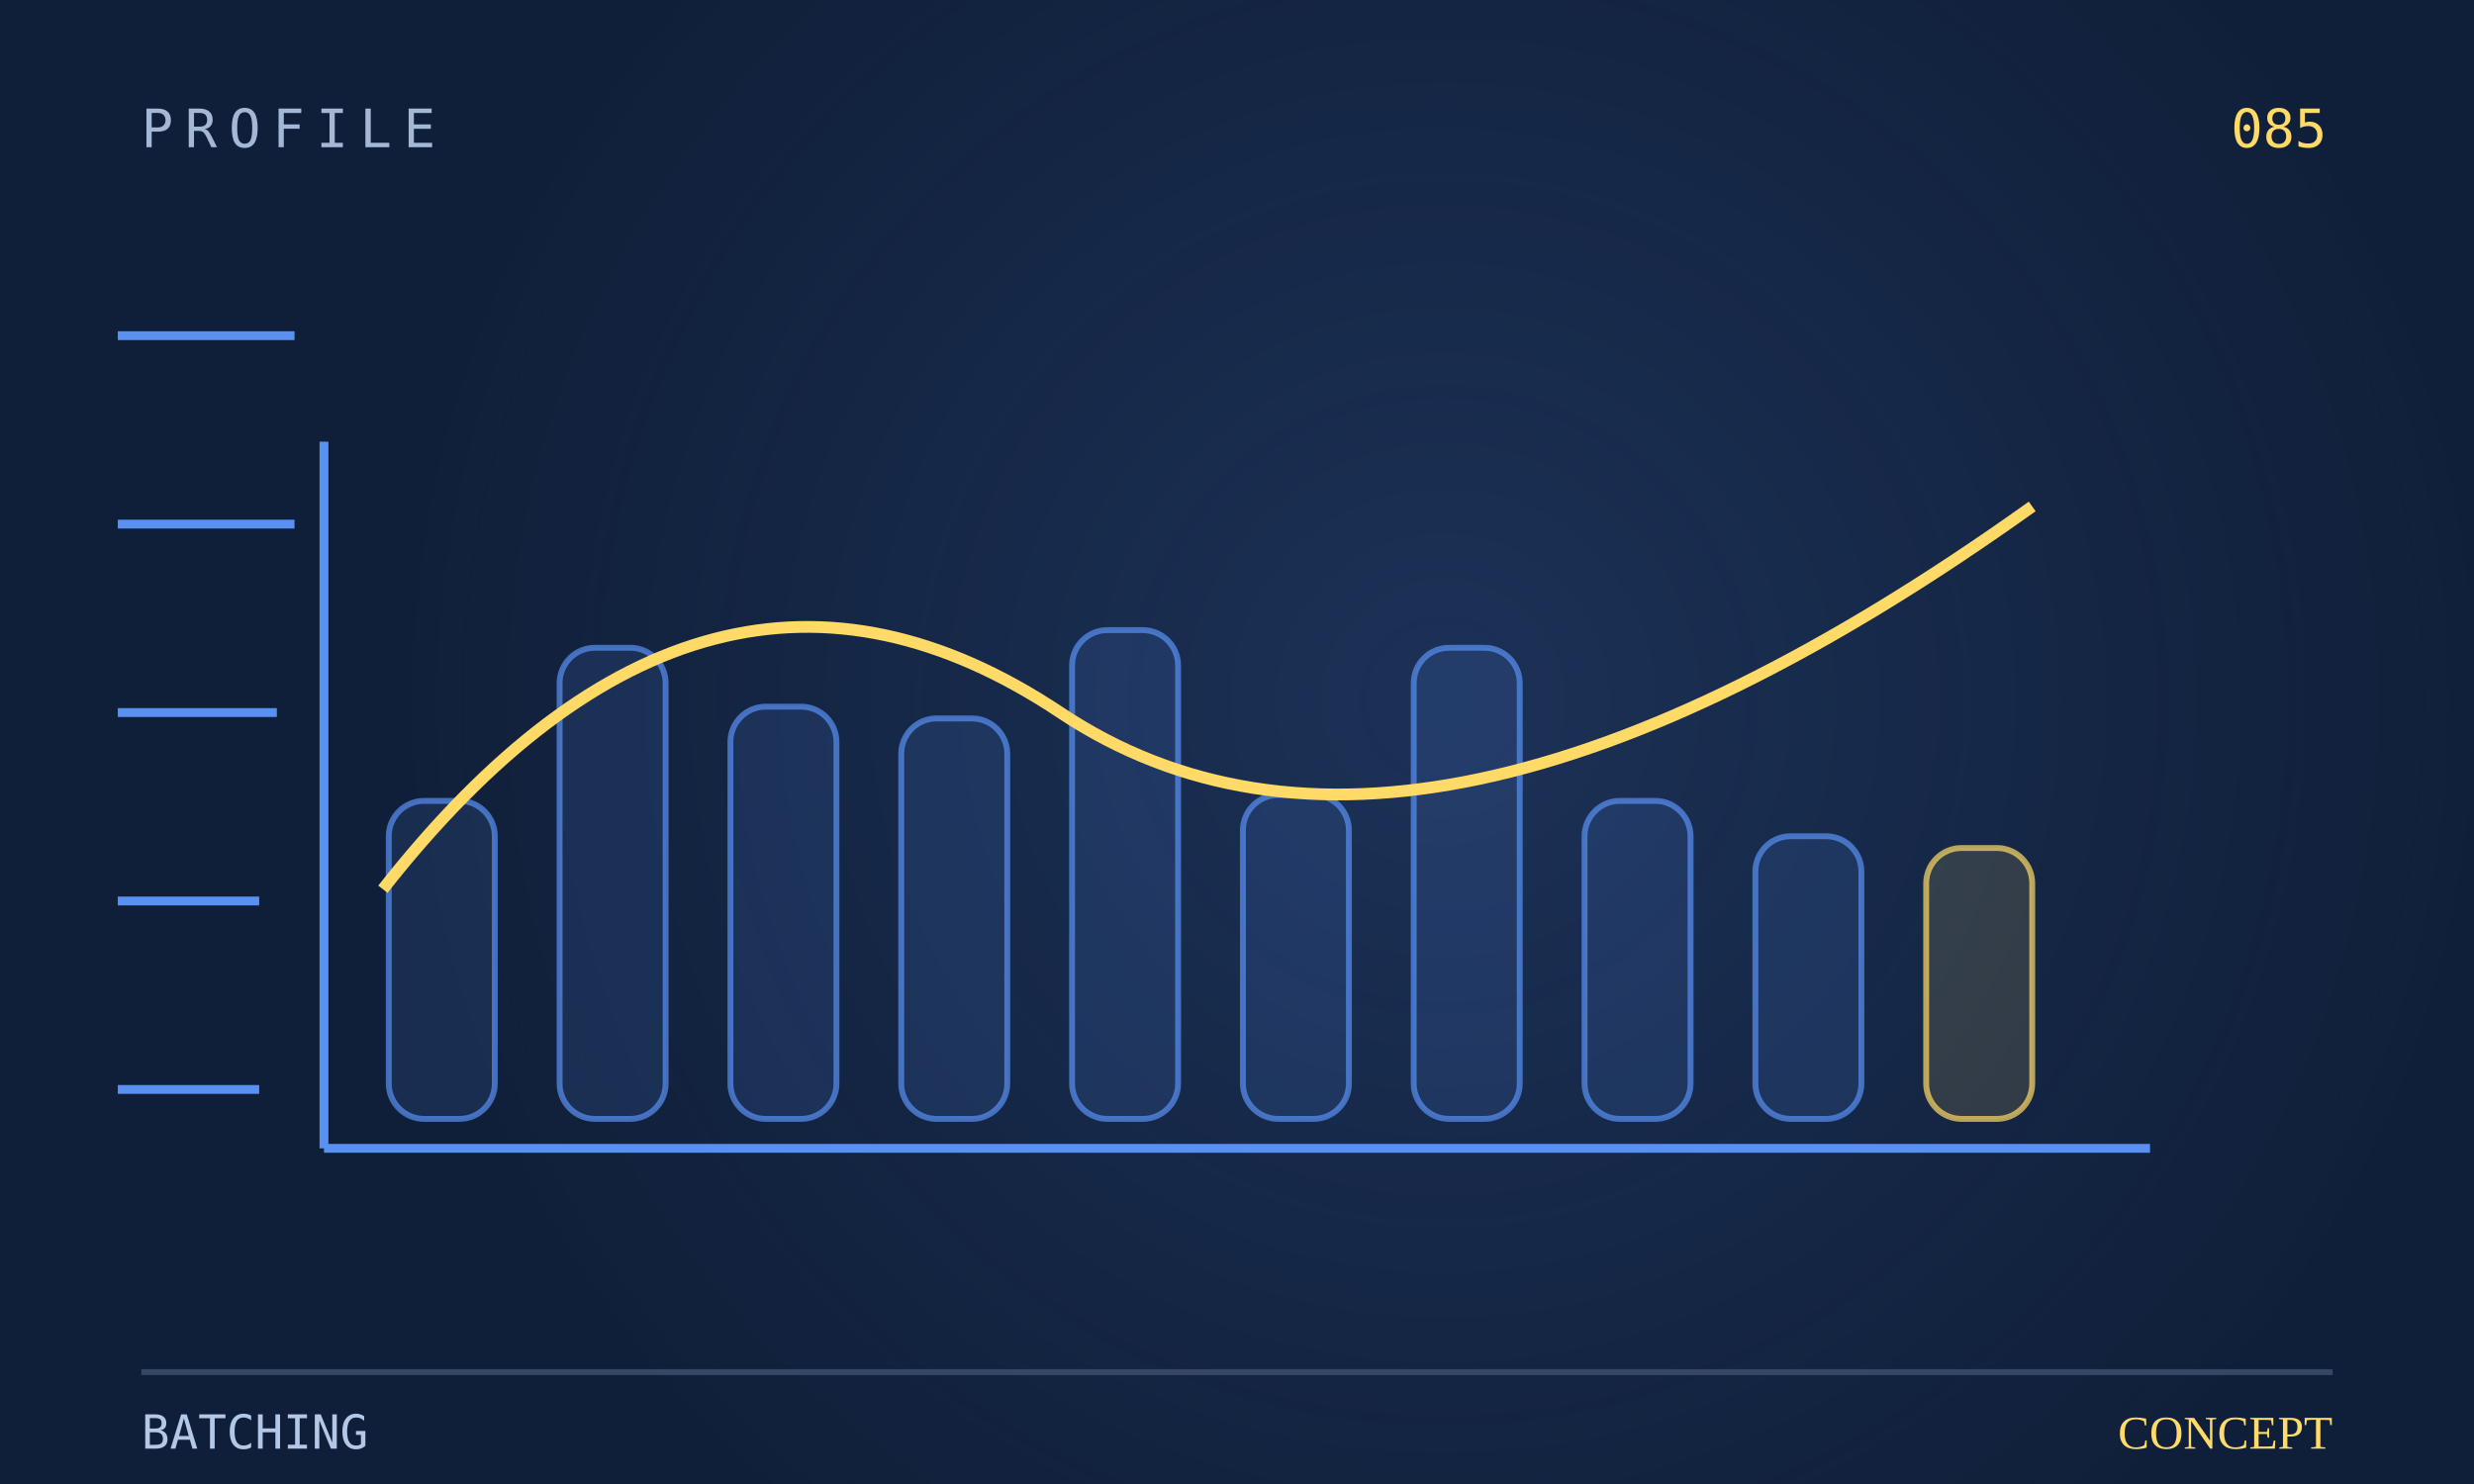
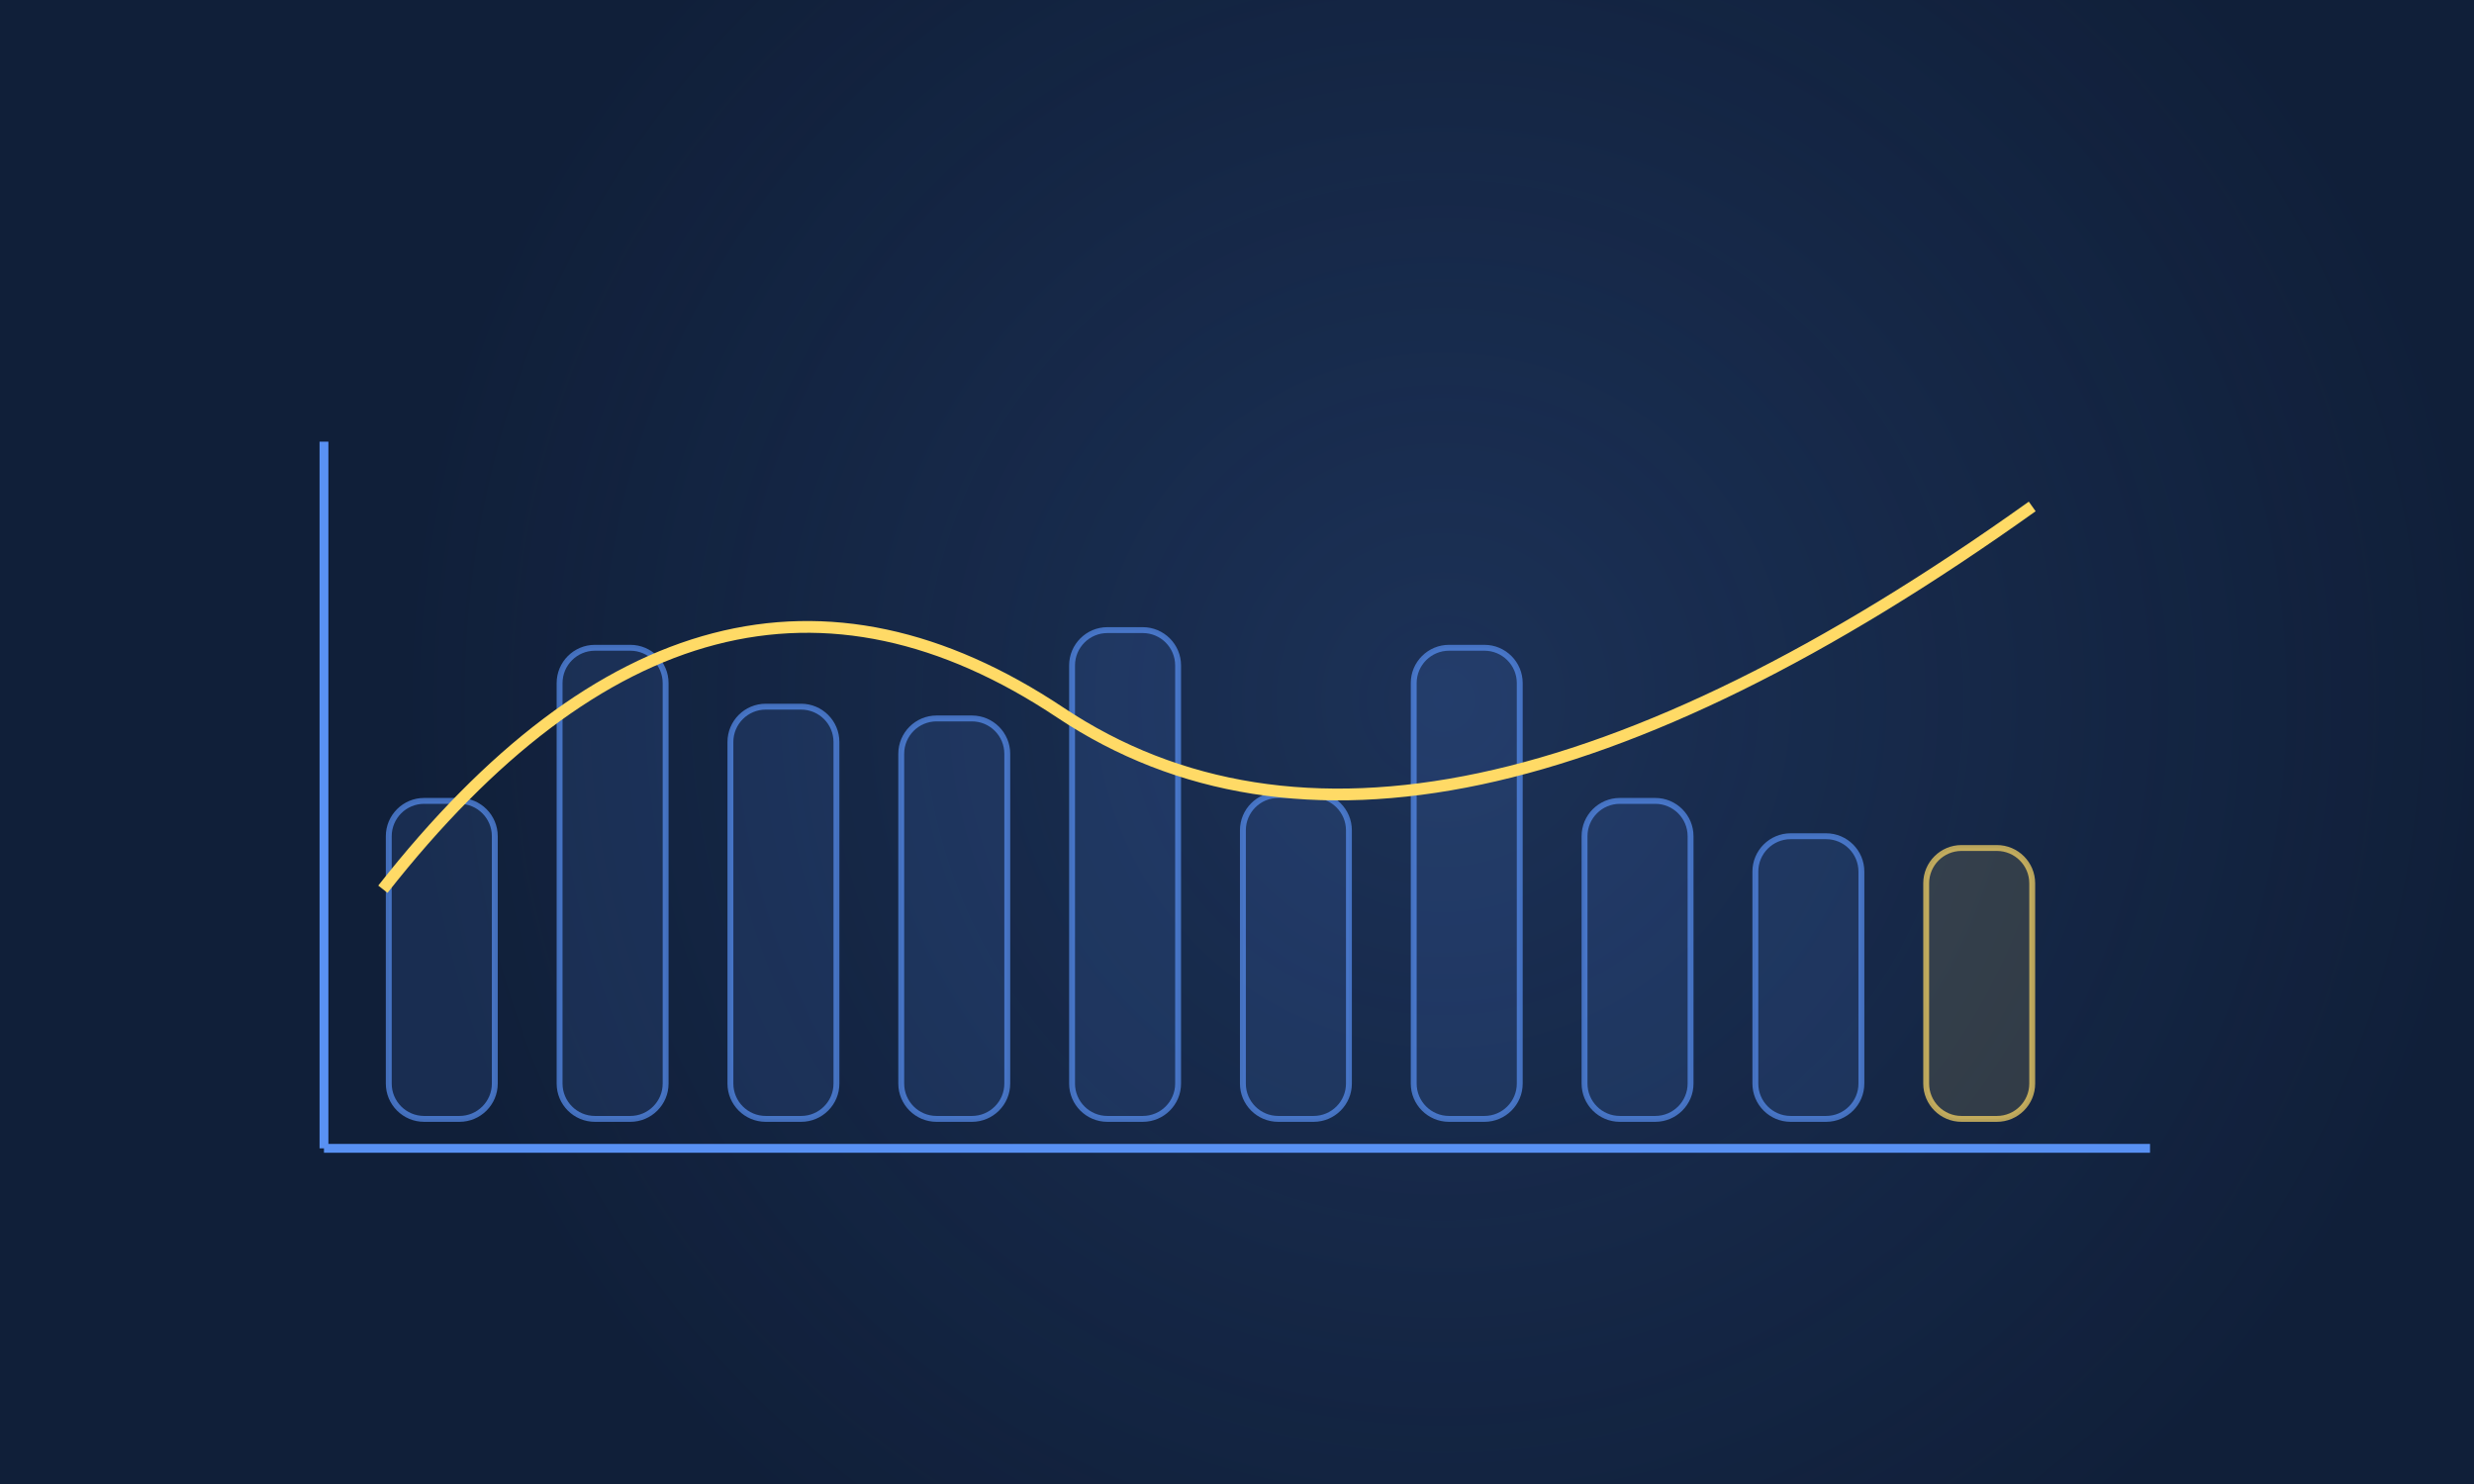
<svg xmlns="http://www.w3.org/2000/svg" class="article-cover" viewBox="0 0 420 252" role="img" aria-label="배칭 개념 도식">
  <defs>
    <radialGradient id="cover-batching-glow">
      <stop stop-color="hsl(218 86% 65%)" stop-opacity=".16" />
      <stop offset="1" stop-color="hsl(218 86% 65%)" stop-opacity="0" />
    </radialGradient>
    <radialGradient id="cover-batching-orb" cx="30%" cy="24%">
      <stop stop-color="#eafaff" />
      <stop offset=".42" stop-color="hsl(218 86% 65%)" />
      <stop offset="1" stop-color="#142c5b" />
    </radialGradient>
  </defs>
  <rect width="420" height="252" fill="#101f39" />
  <circle cx="245" cy="119" r="175" fill="url(#cover-batching-glow)" />
-   <path d="M20 57L50 57" stroke="hsl(218 86% 65%)" stroke-width="1.5" fill="none" />
-   <path d="M20 89L50 89" stroke="hsl(218 86% 65%)" stroke-width="1.5" fill="none" />
-   <path d="M20 121L47 121" stroke="hsl(218 86% 65%)" stroke-width="1.5" fill="none" />
-   <path d="M20 153L44 153" stroke="hsl(218 86% 65%)" stroke-width="1.5" fill="none" />
-   <path d="M20 185L44 185" stroke="hsl(218 86% 65%)" stroke-width="1.5" fill="none" />
-   <text x="24" y="25" fill="#a4b7d5" font-family="monospace" font-size="9" letter-spacing="2">PROFILE</text>
-   <text x="395" y="25" fill="#ffda66" text-anchor="end" font-family="monospace" font-size="9">085</text>
  <rect x="66" y="136" width="18" height="54" rx="6" fill="hsl(218 86% 65%)" fill-opacity=".13" stroke="hsl(218 86% 65%)" stroke-opacity=".7" />
  <rect x="95" y="110" width="18" height="80" rx="6" fill="hsl(218 86% 65%)" fill-opacity=".13" stroke="hsl(218 86% 65%)" stroke-opacity=".7" />
  <rect x="124" y="120" width="18" height="70" rx="6" fill="hsl(218 86% 65%)" fill-opacity=".13" stroke="hsl(218 86% 65%)" stroke-opacity=".7" />
  <rect x="153" y="122" width="18" height="68" rx="6" fill="hsl(218 86% 65%)" fill-opacity=".13" stroke="hsl(218 86% 65%)" stroke-opacity=".7" />
  <rect x="182" y="107" width="18" height="83" rx="6" fill="hsl(218 86% 65%)" fill-opacity=".13" stroke="hsl(218 86% 65%)" stroke-opacity=".7" />
  <rect x="211" y="135" width="18" height="55" rx="6" fill="hsl(218 86% 65%)" fill-opacity=".13" stroke="hsl(218 86% 65%)" stroke-opacity=".7" />
  <rect x="240" y="110" width="18" height="80" rx="6" fill="hsl(218 86% 65%)" fill-opacity=".13" stroke="hsl(218 86% 65%)" stroke-opacity=".7" />
  <rect x="269" y="136" width="18" height="54" rx="6" fill="hsl(218 86% 65%)" fill-opacity=".13" stroke="hsl(218 86% 65%)" stroke-opacity=".7" />
  <rect x="298" y="142" width="18" height="48" rx="6" fill="hsl(218 86% 65%)" fill-opacity=".13" stroke="hsl(218 86% 65%)" stroke-opacity=".7" />
  <rect x="327" y="144" width="18" height="46" rx="6" fill="#ffda66" fill-opacity=".13" stroke="#ffda66" stroke-opacity=".7" />
  <path d="M55 195L365 195" stroke="hsl(218 86% 65%)" stroke-width="1.5" fill="none" />
  <path d="M55 75L55 195" stroke="hsl(218 86% 65%)" stroke-width="1.5" fill="none" />
  <path d="M65 151Q120 81 180 121T345 86" stroke="#ffda66" stroke-width="2" fill="none" />
-   <path d="M24 233H396" stroke="#344866" />
-   <text x="24" y="246" fill="#b3c7e6" font-family="monospace" font-size="8">BATCHING</text>
-   <text x="396" y="246" text-anchor="end" fill="#ffda66" font-size="8">CONCEPT</text>
</svg>
